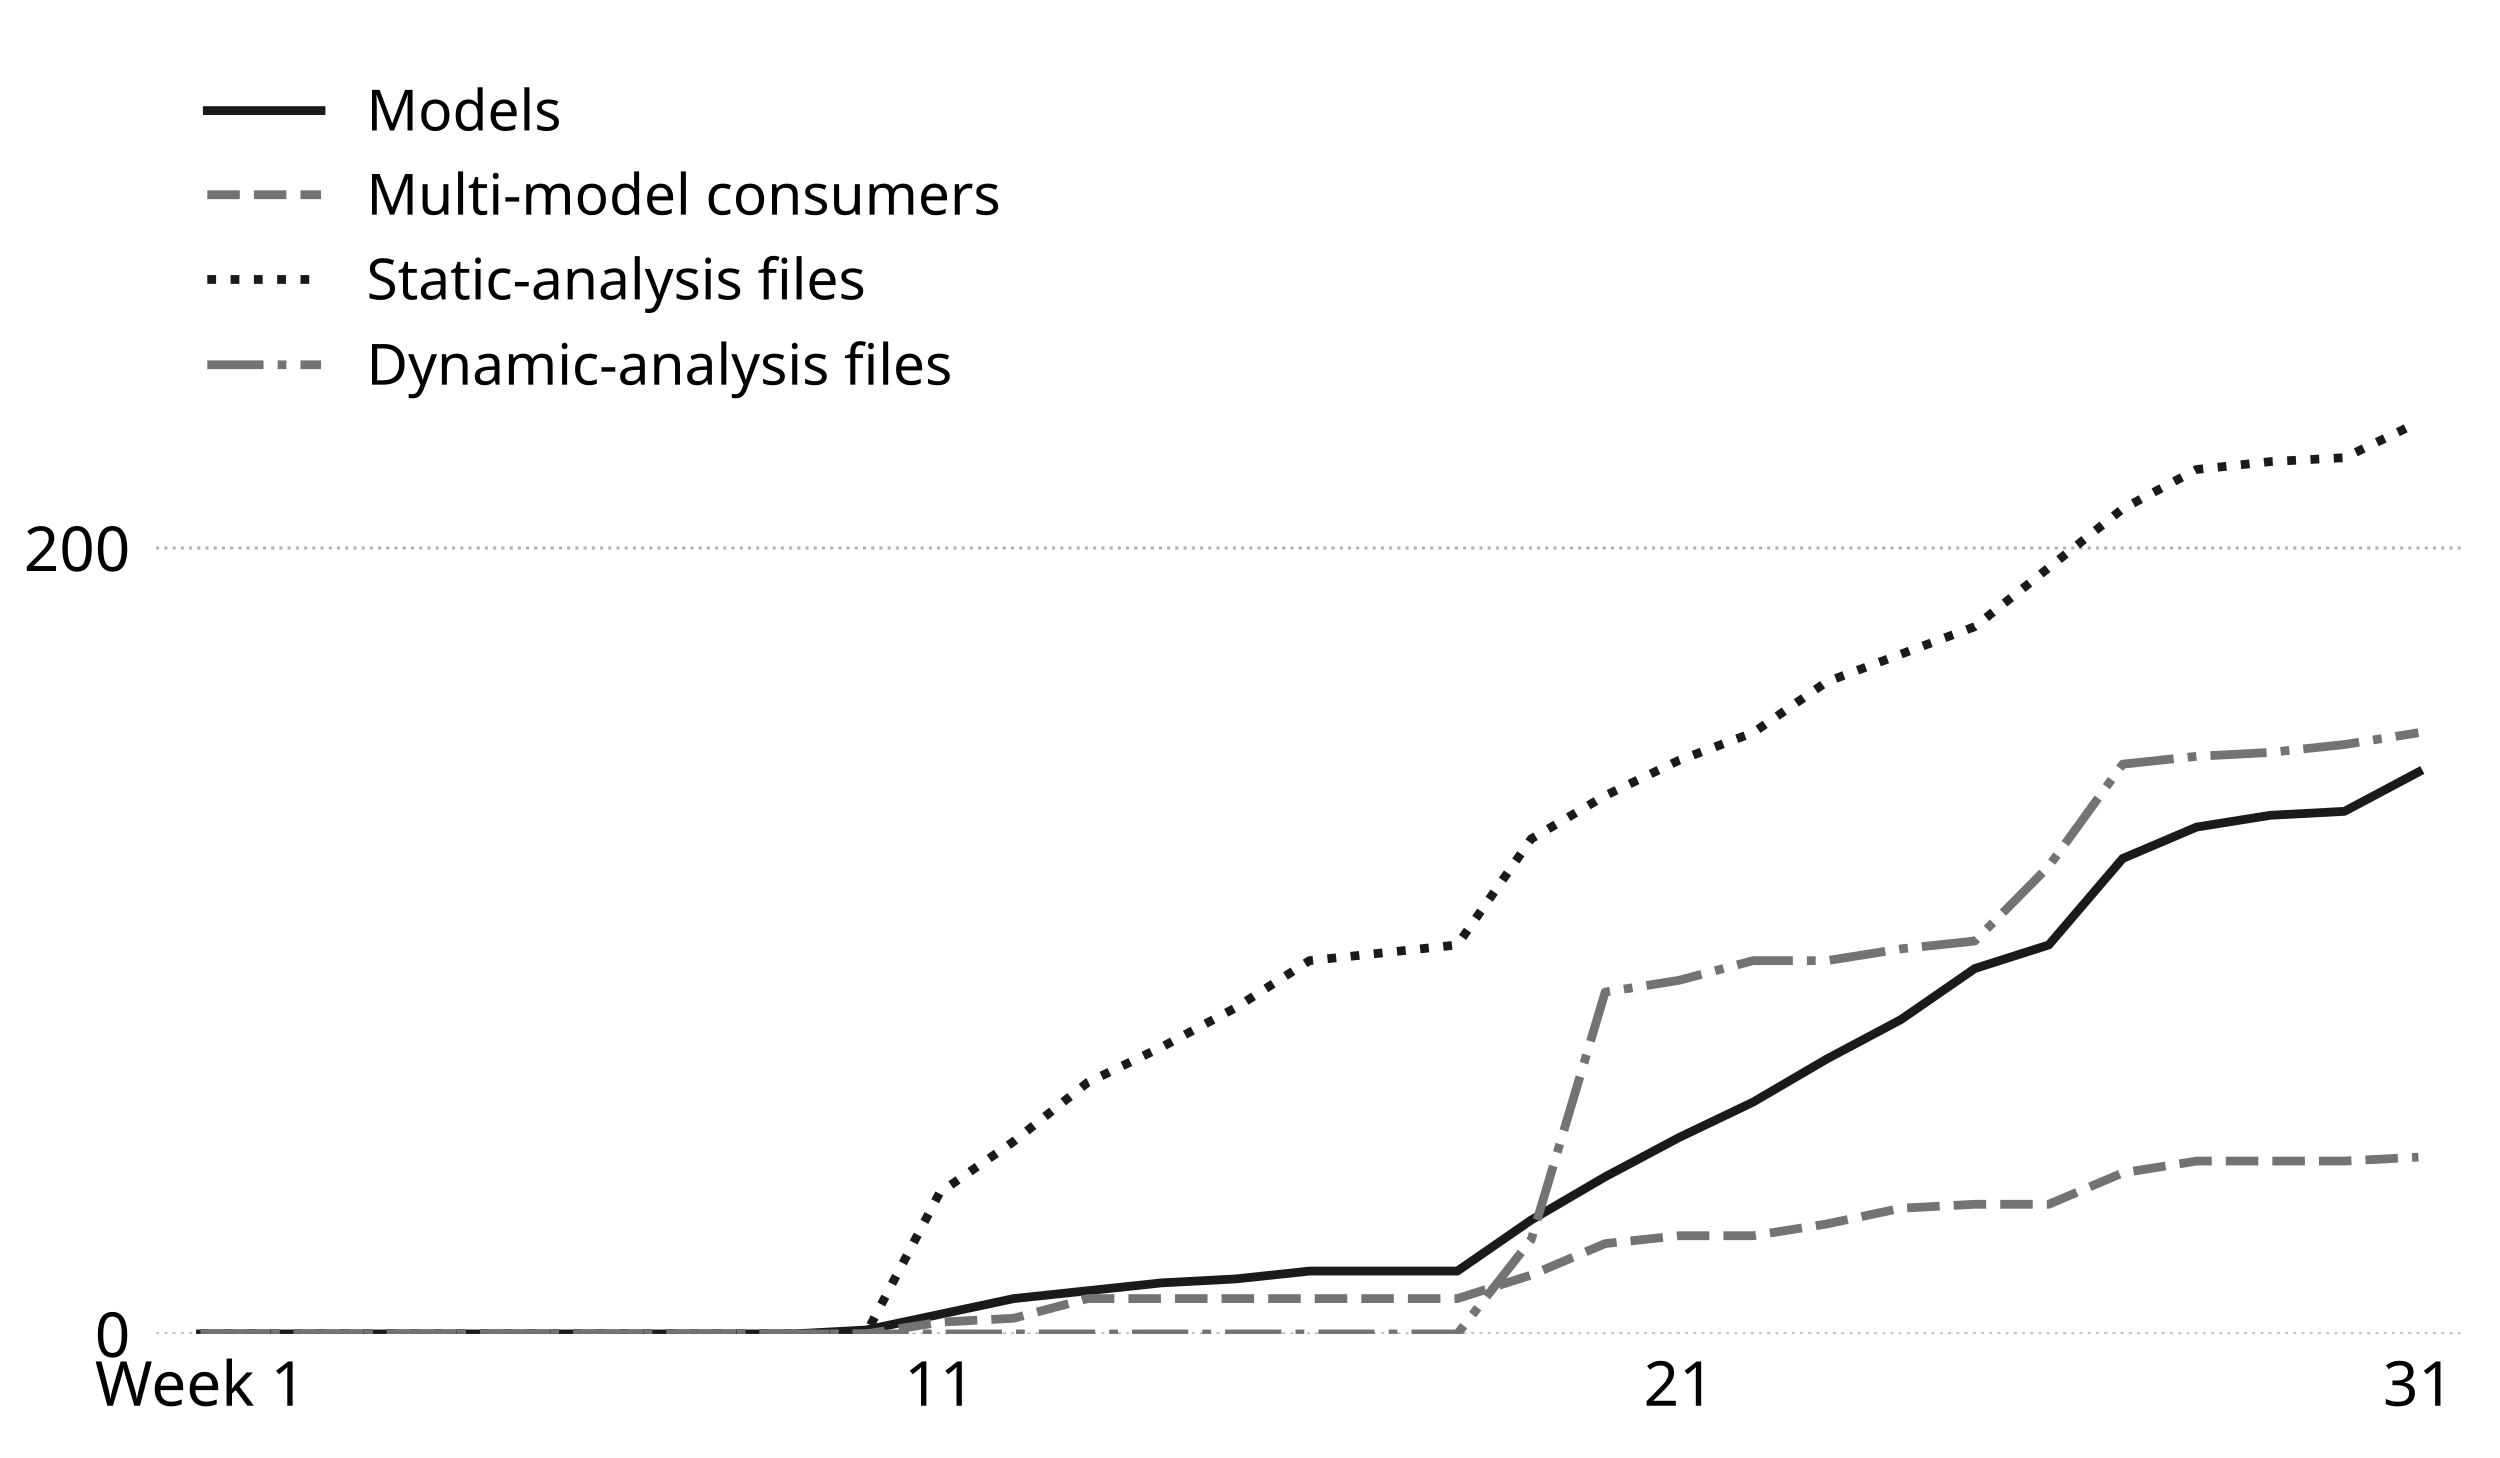
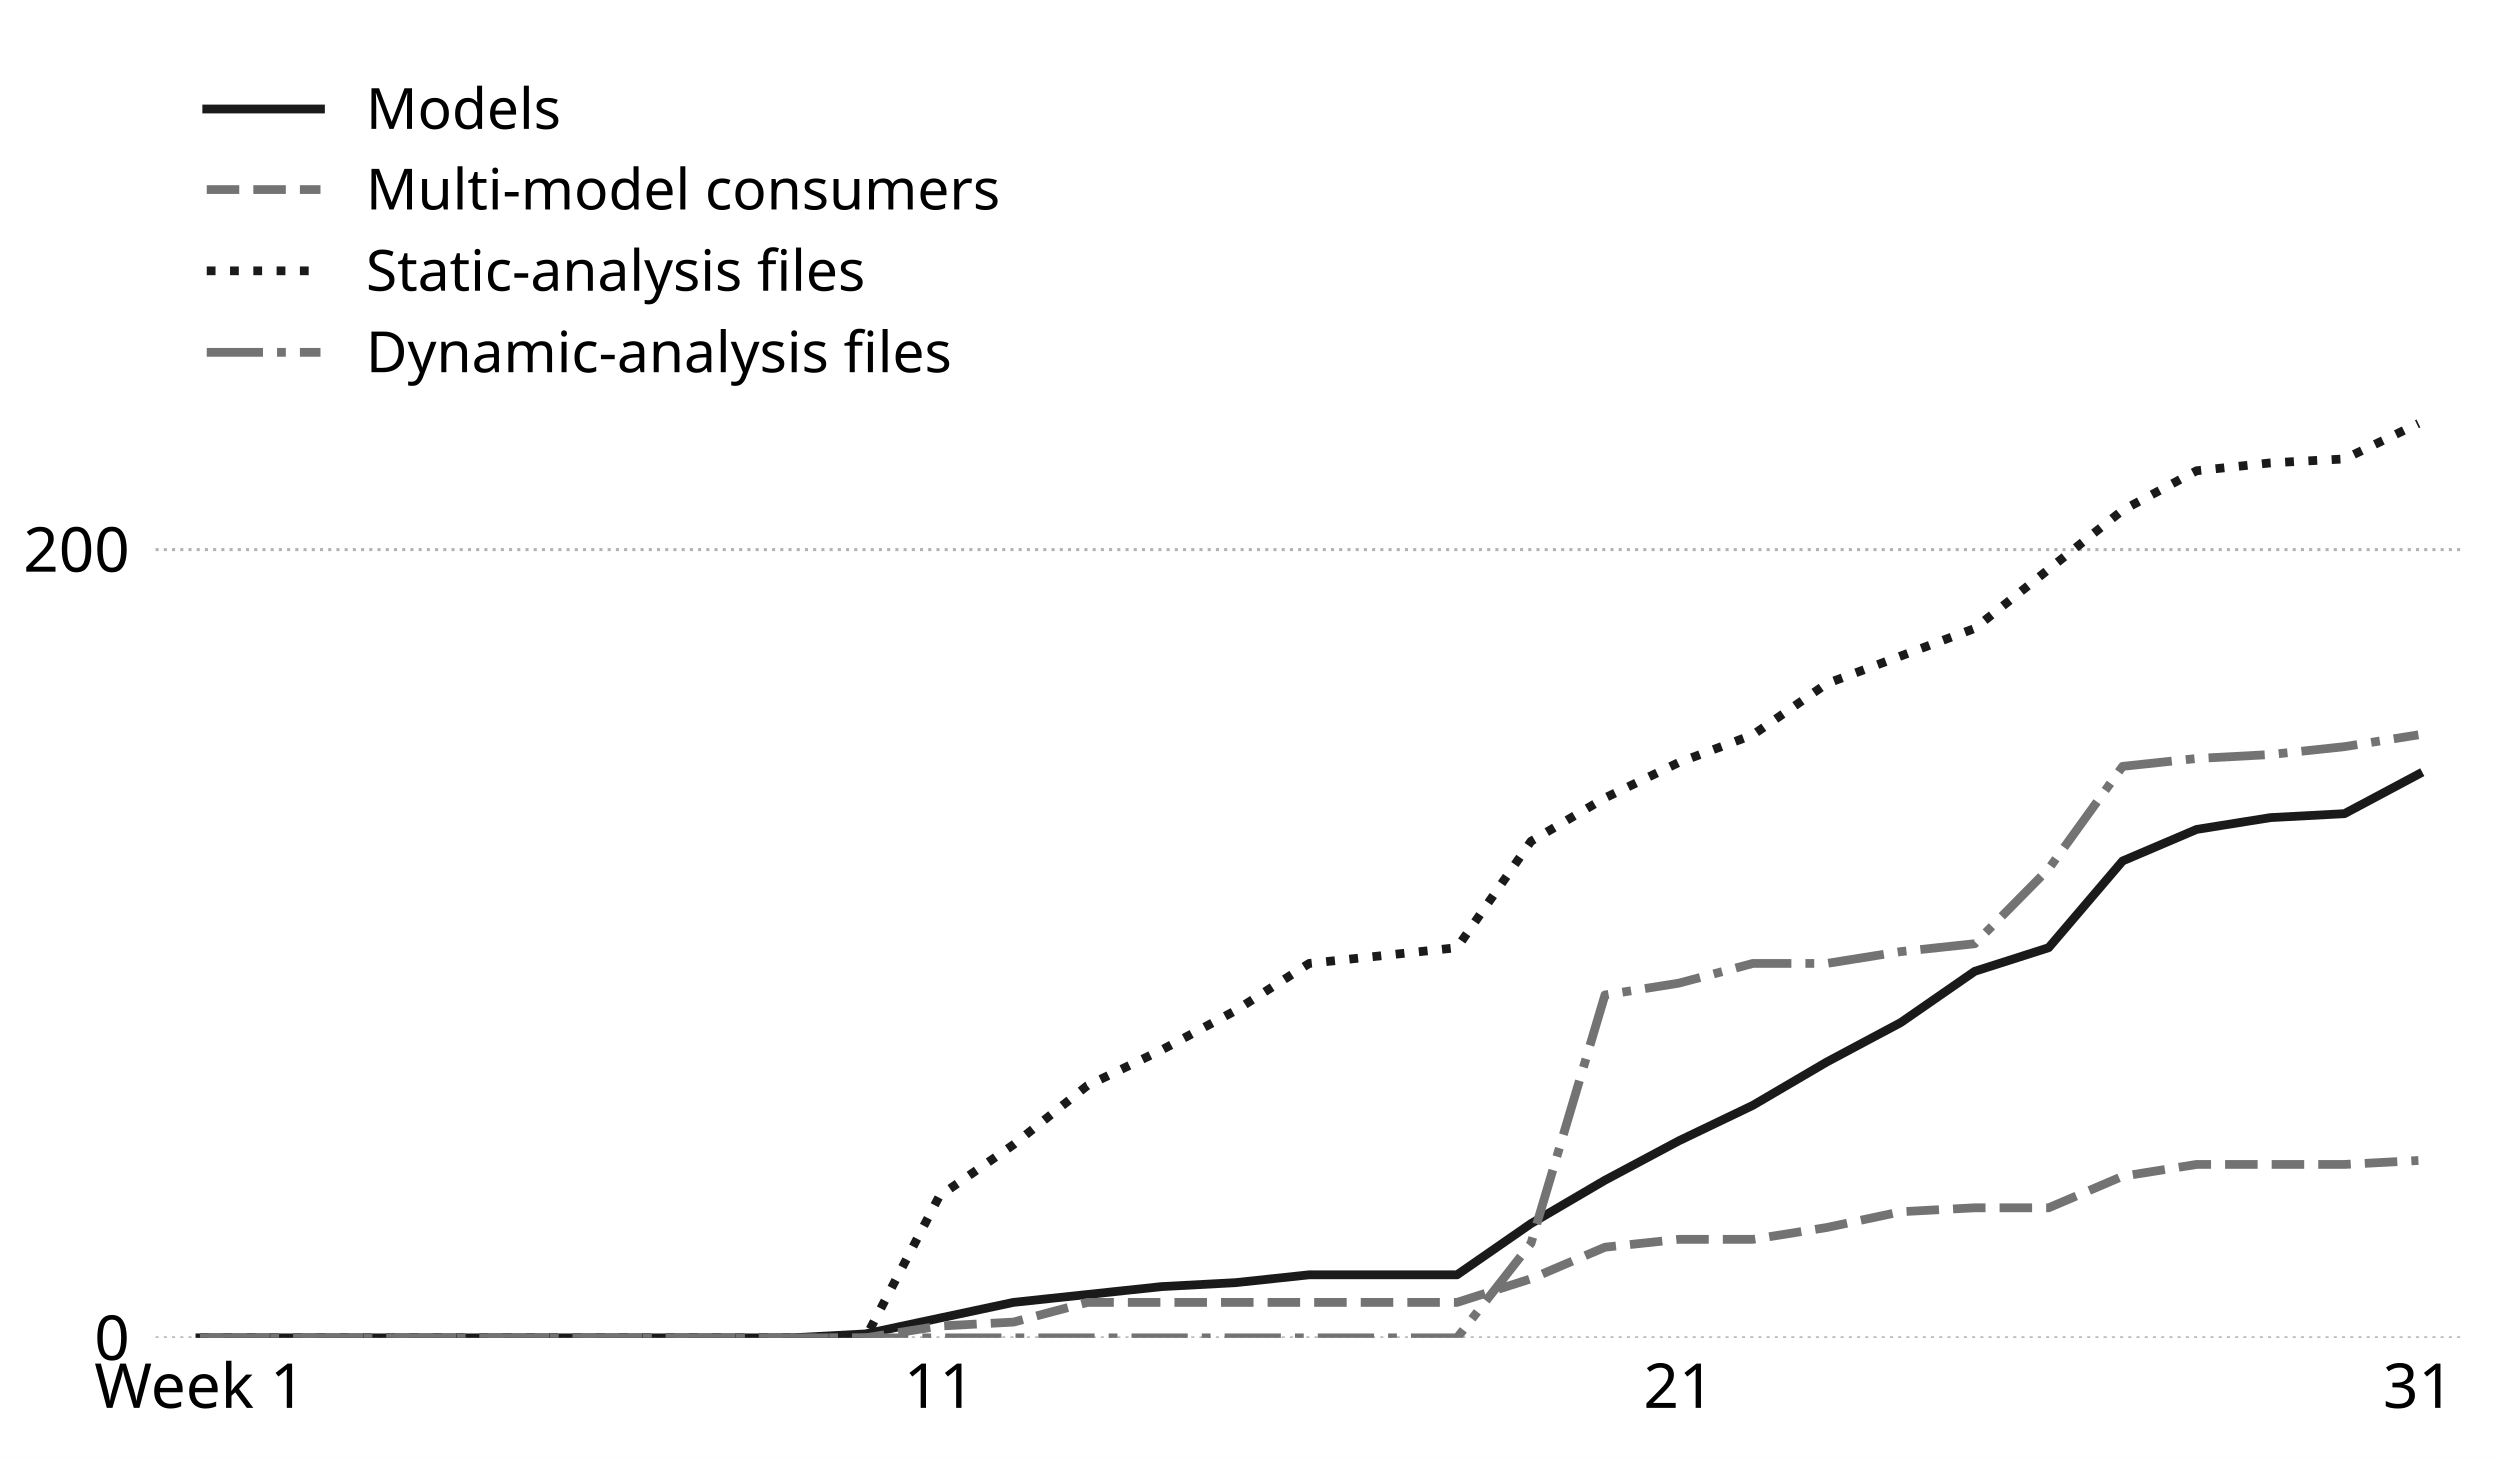
<svg xmlns="http://www.w3.org/2000/svg" width="483.6pt" height="282pt" viewBox="0 0 483.6 282" version="1.1">
  <defs>
    <style type="text/css">*{stroke-linejoin: round; stroke-linecap: butt}</style>
  </defs>
  <g id="figure_1">
    <g id="patch_1">
      <path d="M 0 282 L 483.6 282 L 483.6 0 L 0 0 z " style="fill: #ffffff" />
    </g>
    <g id="axes_1">
      <g id="patch_2">
-         <path d="M 30.2 258.04 L 476.4 258.04 L 476.4 7.2 L 30.2 7.2 z " style="fill: #ffffff" />
+         <path d="M 30.093 258.795 L 476.4 258.795 L 476.4 7.2 L 30.093 7.2 z " style="fill: #ffffff" />
      </g>
      <g id="matplotlib.axis_1">
        <g id="xtick_1">
          <g id="line2d_1" />
          <g id="text_1">
-             <text style="font-size: 12px; font-family: 'Source Serif 4'; text-anchor: middle" x="38.781" y="271.92" transform="rotate(-0 38.78076 271.9195)" font-size="12px" font-family="'Source Serif 4'" text-anchor="middle">Week 1</text>
+             <text style="font-size: 12px; font-family: 'Source Sans 3'; text-anchor: middle" x="38.676" y="272.34" transform="rotate(-0 38.67594 272.3395)" font-size="12px" font-family="'Source Sans 3'" text-anchor="middle">Week 1</text>
          </g>
        </g>
        <g id="xtick_2">
          <g id="line2d_2" />
          <g id="text_2">
-             <text style="font-size: 12px; font-family: 'Source Serif 4'; text-anchor: middle" x="181.793" y="271.92" transform="rotate(-0 181.7934 271.9195)" font-size="12px" font-family="'Source Serif 4'" text-anchor="middle">11</text>
+             <text style="font-size: 12px; font-family: 'Source Sans 3'; text-anchor: middle" x="181.723" y="272.34" transform="rotate(-0 181.7229 272.3395)" font-size="12px" font-family="'Source Sans 3'" text-anchor="middle">11</text>
          </g>
        </g>
        <g id="xtick_3">
          <g id="line2d_3" />
          <g id="text_3">
-             <text style="font-size: 12px; font-family: 'Source Serif 4'; text-anchor: middle" x="324.806" y="271.92" transform="rotate(-0 324.8061 271.9195)" font-size="12px" font-family="'Source Serif 4'" text-anchor="middle">21</text>
+             <text style="font-size: 12px; font-family: 'Source Sans 3'; text-anchor: middle" x="324.77" y="272.34" transform="rotate(-0 324.7698 272.3395)" font-size="12px" font-family="'Source Sans 3'" text-anchor="middle">21</text>
          </g>
        </g>
        <g id="xtick_4">
          <g id="line2d_4" />
          <g id="text_4">
-             <text style="font-size: 12px; font-family: 'Source Serif 4'; text-anchor: middle" x="467.819" y="271.92" transform="rotate(-0 467.8188 271.9195)" font-size="12px" font-family="'Source Serif 4'" text-anchor="middle">31</text>
+             <text style="font-size: 12px; font-family: 'Source Sans 3'; text-anchor: middle" x="467.817" y="272.34" transform="rotate(-0 467.8167 272.3395)" font-size="12px" font-family="'Source Sans 3'" text-anchor="middle">31</text>
          </g>
        </g>
      </g>
      <g id="matplotlib.axis_2">
        <g id="ytick_1">
          <g id="line2d_5">
-             <path d="M 30.2 258.04 L 476.4 258.04 " clip-path="url(#pb2d91c11f6)" style="fill: none; stroke-dasharray: 0.6,0.99; stroke-dashoffset: 0; stroke: #b2b2b2; stroke-width: 0.6" />
+             <path d="M 30.093 258.795 L 476.4 258.795 " clip-path="url(#p1f6fca94da)" style="fill: none; stroke-dasharray: 0.6,0.99; stroke-dashoffset: 0; stroke: #b2b2b2; stroke-width: 0.6" />
          </g>
          <g id="line2d_6" />
          <g id="text_5">
-             <text style="font-size: 12px; font-family: 'Source Serif 4'; text-anchor: end" x="25.2" y="262.48" transform="rotate(-0 25.2 262.4795)" font-size="12px" font-family="'Source Serif 4'" text-anchor="end">0</text>
+             <text style="font-size: 12px; font-family: 'Source Sans 3'; text-anchor: end" x="25.093" y="263.067" transform="rotate(-0 25.09313 263.0673)" font-size="12px" font-family="'Source Sans 3'" text-anchor="end">0</text>
          </g>
        </g>
        <g id="ytick_2">
          <g id="line2d_7">
-             <path d="M 30.2 106.016 L 476.4 106.016 " clip-path="url(#pb2d91c11f6)" style="fill: none; stroke-dasharray: 0.6,0.99; stroke-dashoffset: 0; stroke: #b2b2b2; stroke-width: 0.6" />
+             <path d="M 30.093 106.313 L 476.4 106.313 " clip-path="url(#p1f6fca94da)" style="fill: none; stroke-dasharray: 0.6,0.99; stroke-dashoffset: 0; stroke: #b2b2b2; stroke-width: 0.6" />
          </g>
          <g id="line2d_8" />
          <g id="text_6">
-             <text style="font-size: 12px; font-family: 'Source Serif 4'; text-anchor: end" x="25.2" y="110.456" transform="rotate(-0 25.2 110.4556)" font-size="12px" font-family="'Source Serif 4'" text-anchor="end">200</text>
+             <text style="font-size: 12px; font-family: 'Source Sans 3'; text-anchor: end" x="25.093" y="110.585" transform="rotate(-0 25.09313 110.5854)" font-size="12px" font-family="'Source Sans 3'" text-anchor="end">200</text>
          </g>
        </g>
      </g>
      <g id="line2d_9">
-         <path d="M 38.781 258.04 L 53.082 258.04 L 67.383 258.04 L 81.685 258.04 L 95.986 258.04 L 110.287 258.04 L 124.588 258.04 L 138.89 258.04 L 153.191 258.04 L 167.492 257.279 L 181.793 254.239 L 196.095 251.198 L 210.396 249.678 L 224.697 248.158 L 238.998 247.398 L 253.3 245.878 L 267.601 245.878 L 281.902 245.878 L 296.204 235.996 L 310.505 227.635 L 324.806 220.034 L 339.107 213.192 L 353.409 204.831 L 367.71 197.23 L 382.011 187.348 L 396.312 182.788 L 410.614 166.065 L 424.915 159.984 L 439.216 157.704 L 453.517 156.944 L 467.819 149.342 " clip-path="url(#pb2d91c11f6)" style="fill: none; stroke: #1a1a1a; stroke-width: 1.7; stroke-linecap: square" />
+         <path d="M 38.676 258.795 L 52.981 258.795 L 67.285 258.795 L 81.59 258.795 L 95.895 258.795 L 110.199 258.795 L 124.504 258.795 L 138.809 258.795 L 153.113 258.795 L 167.418 258.033 L 181.723 254.983 L 196.028 251.933 L 210.332 250.409 L 224.637 248.884 L 238.942 248.121 L 253.246 246.597 L 267.551 246.597 L 281.856 246.597 L 296.16 236.685 L 310.465 228.299 L 324.77 220.675 L 339.074 213.813 L 353.379 205.426 L 367.684 197.802 L 381.989 187.891 L 396.293 183.317 L 410.598 166.544 L 424.903 160.444 L 439.207 158.157 L 453.512 157.395 L 467.817 149.771 " clip-path="url(#p1f6fca94da)" style="fill: none; stroke: #1a1a1a; stroke-width: 1.7; stroke-linecap: square" />
      </g>
      <g id="line2d_10">
-         <path d="M 38.781 258.04 L 53.082 258.04 L 67.383 258.04 L 81.685 258.04 L 95.986 258.04 L 110.287 258.04 L 124.588 258.04 L 138.89 258.04 L 153.191 258.04 L 167.492 258.04 L 181.793 255.759 L 196.095 254.999 L 210.396 251.198 L 224.697 251.198 L 238.998 251.198 L 253.3 251.198 L 267.601 251.198 L 281.902 251.198 L 296.204 246.638 L 310.505 240.557 L 324.806 239.037 L 339.107 239.037 L 353.409 236.756 L 367.71 233.716 L 382.011 232.956 L 396.312 232.956 L 410.614 226.875 L 424.915 224.594 L 439.216 224.594 L 453.517 224.594 L 467.819 223.834 " clip-path="url(#pb2d91c11f6)" style="fill: none; stroke-dasharray: 6.29,2.72; stroke-dashoffset: 0; stroke: #737373; stroke-width: 1.7" />
+         <path d="M 38.676 258.795 L 52.981 258.795 L 67.285 258.795 L 81.59 258.795 L 95.895 258.795 L 110.199 258.795 L 124.504 258.795 L 138.809 258.795 L 153.113 258.795 L 167.418 258.795 L 181.723 256.508 L 196.028 255.746 L 210.332 251.933 L 224.637 251.933 L 238.942 251.933 L 253.246 251.933 L 267.551 251.933 L 281.856 251.933 L 296.16 247.359 L 310.465 241.26 L 324.77 239.735 L 339.074 239.735 L 353.379 237.448 L 367.684 234.398 L 381.989 233.636 L 396.293 233.636 L 410.598 227.536 L 424.903 225.249 L 439.207 225.249 L 453.512 225.249 L 467.817 224.487 " clip-path="url(#p1f6fca94da)" style="fill: none; stroke-dasharray: 6.29,2.72; stroke-dashoffset: 0; stroke: #737373; stroke-width: 1.7" />
      </g>
      <g id="line2d_11">
-         <path d="M 38.781 258.04 L 53.082 258.04 L 67.383 258.04 L 81.685 258.04 L 95.986 258.04 L 110.287 258.04 L 124.588 258.04 L 138.89 258.04 L 153.191 258.04 L 167.492 258.04 L 181.793 230.675 L 196.095 220.794 L 210.396 209.392 L 224.697 202.551 L 238.998 194.95 L 253.3 185.828 L 267.601 184.308 L 281.902 182.788 L 296.204 162.264 L 310.505 153.903 L 324.806 147.062 L 339.107 141.741 L 353.409 131.86 L 367.71 126.539 L 382.011 121.218 L 396.312 109.816 L 410.614 98.414 L 424.915 90.813 L 439.216 89.293 L 453.517 88.533 L 467.819 81.692 " clip-path="url(#pb2d91c11f6)" style="fill: none; stroke-dasharray: 1.7,2.805; stroke-dashoffset: 0; stroke: #1a1a1a; stroke-width: 1.7" />
+         <path d="M 38.676 258.795 L 52.981 258.795 L 67.285 258.795 L 81.59 258.795 L 95.895 258.795 L 110.199 258.795 L 124.504 258.795 L 138.809 258.795 L 153.113 258.795 L 167.418 258.795 L 181.723 231.348 L 196.028 221.437 L 210.332 210.001 L 224.637 203.139 L 238.942 195.515 L 253.246 186.366 L 267.551 184.841 L 281.856 183.317 L 296.16 162.732 L 310.465 154.345 L 324.77 147.483 L 339.074 142.146 L 353.379 132.235 L 367.684 126.898 L 381.989 121.561 L 396.293 110.125 L 410.598 98.689 L 424.903 91.065 L 439.207 89.54 L 453.512 88.778 L 467.817 81.916 " clip-path="url(#p1f6fca94da)" style="fill: none; stroke-dasharray: 1.7,2.805; stroke-dashoffset: 0; stroke: #1a1a1a; stroke-width: 1.7" />
      </g>
      <g id="line2d_12">
-         <path d="M 38.781 258.04 L 53.082 258.04 L 67.383 258.04 L 81.685 258.04 L 95.986 258.04 L 110.287 258.04 L 124.588 258.04 L 138.89 258.04 L 153.191 258.04 L 167.492 258.04 L 181.793 258.04 L 196.095 258.04 L 210.396 258.04 L 224.697 258.04 L 238.998 258.04 L 253.3 258.04 L 267.601 258.04 L 281.902 258.04 L 296.204 239.797 L 310.505 191.909 L 324.806 189.629 L 339.107 185.828 L 353.409 185.828 L 367.71 183.548 L 382.011 182.028 L 396.312 167.585 L 410.614 147.822 L 424.915 146.302 L 439.216 145.542 L 453.517 144.022 L 467.819 141.741 " clip-path="url(#pb2d91c11f6)" style="fill: none; stroke-dasharray: 10.88,2.72,1.7,2.72; stroke-dashoffset: 0; stroke: #737373; stroke-width: 1.7" />
+         <path d="M 38.676 258.795 L 52.981 258.795 L 67.285 258.795 L 81.59 258.795 L 95.895 258.795 L 110.199 258.795 L 124.504 258.795 L 138.809 258.795 L 153.113 258.795 L 167.418 258.795 L 181.723 258.795 L 196.028 258.795 L 210.332 258.795 L 224.637 258.795 L 238.942 258.795 L 253.246 258.795 L 267.551 258.795 L 281.856 258.795 L 296.16 240.497 L 310.465 192.466 L 324.77 190.178 L 339.074 186.366 L 353.379 186.366 L 367.684 184.079 L 381.989 182.554 L 396.293 168.068 L 410.598 148.246 L 424.903 146.721 L 439.207 145.959 L 453.512 144.434 L 467.817 142.146 " clip-path="url(#p1f6fca94da)" style="fill: none; stroke-dasharray: 10.88,2.72,1.7,2.72; stroke-dashoffset: 0; stroke: #737373; stroke-width: 1.7" />
      </g>
      <g id="legend_1">
        <g id="line2d_13">
-           <path d="M 40.1 21.39 L 51.1 21.39 L 62.1 21.39 " style="fill: none; stroke: #1a1a1a; stroke-width: 1.7; stroke-linecap: square" />
+           <path d="M 39.993 21.082 L 50.993 21.082 L 61.993 21.082 " style="fill: none; stroke: #1a1a1a; stroke-width: 1.7; stroke-linecap: square" />
        </g>
        <g id="text_7">
-           <text style="font-size: 11px; font-family: 'Source Serif 4'; text-anchor: start" x="70.9" y="25.24" transform="rotate(-0 70.9 25.24)" font-size="11px" font-family="'Source Serif 4'" text-anchor="start">Models</text>
+           <text style="font-size: 11px; font-family: 'Source Sans 3'; text-anchor: start" x="70.793" y="24.932" transform="rotate(-0 70.79313 24.93234)" font-size="11px" font-family="'Source Sans 3'" text-anchor="start">Models</text>
        </g>
        <g id="line2d_14">
-           <path d="M 40.1 37.67 L 51.1 37.67 L 62.1 37.67 " style="fill: none; stroke-dasharray: 6.29,2.72; stroke-dashoffset: 0; stroke: #737373; stroke-width: 1.7" />
+           <path d="M 39.993 36.67 L 50.993 36.67 L 61.993 36.67 " style="fill: none; stroke-dasharray: 6.29,2.72; stroke-dashoffset: 0; stroke: #737373; stroke-width: 1.7" />
        </g>
        <g id="text_8">
-           <text style="font-size: 11px; font-family: 'Source Serif 4'; text-anchor: start" x="70.9" y="41.52" transform="rotate(-0 70.9 41.52)" font-size="11px" font-family="'Source Serif 4'" text-anchor="start">Multi-model consumers</text>
+           <text style="font-size: 11px; font-family: 'Source Sans 3'; text-anchor: start" x="70.793" y="40.52" transform="rotate(-0 70.79313 40.51969)" font-size="11px" font-family="'Source Sans 3'" text-anchor="start">Multi-model consumers</text>
        </g>
        <g id="line2d_15">
-           <path d="M 40.1 54.06 L 51.1 54.06 L 62.1 54.06 " style="fill: none; stroke-dasharray: 1.7,2.805; stroke-dashoffset: 0; stroke: #1a1a1a; stroke-width: 1.7" />
+           <path d="M 39.993 52.389 L 50.993 52.389 L 61.993 52.389 " style="fill: none; stroke-dasharray: 1.7,2.805; stroke-dashoffset: 0; stroke: #1a1a1a; stroke-width: 1.7" />
        </g>
        <g id="text_9">
-           <text style="font-size: 11px; font-family: 'Source Serif 4'; text-anchor: start" x="70.9" y="57.91" transform="rotate(-0 70.9 57.91)" font-size="11px" font-family="'Source Serif 4'" text-anchor="start">Static-analysis files</text>
+           <text style="font-size: 11px; font-family: 'Source Sans 3'; text-anchor: start" x="70.793" y="56.239" transform="rotate(-0 70.79313 56.23938)" font-size="11px" font-family="'Source Sans 3'" text-anchor="start">Static-analysis files</text>
        </g>
        <g id="line2d_16">
-           <path d="M 40.1 70.56 L 51.1 70.56 L 62.1 70.56 " style="fill: none; stroke-dasharray: 10.88,2.72,1.7,2.72; stroke-dashoffset: 0; stroke: #737373; stroke-width: 1.7" />
+           <path d="M 39.993 68.154 L 50.993 68.154 L 61.993 68.154 " style="fill: none; stroke-dasharray: 10.88,2.72,1.7,2.72; stroke-dashoffset: 0; stroke: #737373; stroke-width: 1.7" />
        </g>
        <g id="text_10">
-           <text style="font-size: 11px; font-family: 'Source Serif 4'; text-anchor: start" x="70.9" y="74.41" transform="rotate(-0 70.9 74.41)" font-size="11px" font-family="'Source Serif 4'" text-anchor="start">Dynamic-analysis files</text>
+           <text style="font-size: 11px; font-family: 'Source Sans 3'; text-anchor: start" x="70.793" y="72.004" transform="rotate(-0 70.79313 72.00375)" font-size="11px" font-family="'Source Sans 3'" text-anchor="start">Dynamic-analysis files</text>
        </g>
      </g>
    </g>
  </g>
  <defs>
-     <clipPath id="pb2d91c11f6">
-       <rect x="30.2" y="7.2" width="446.2" height="250.84" />
+     <clipPath id="p1f6fca94da">
+       <rect x="30.093" y="7.2" width="446.306" height="251.595" />
    </clipPath>
  </defs>
</svg>
